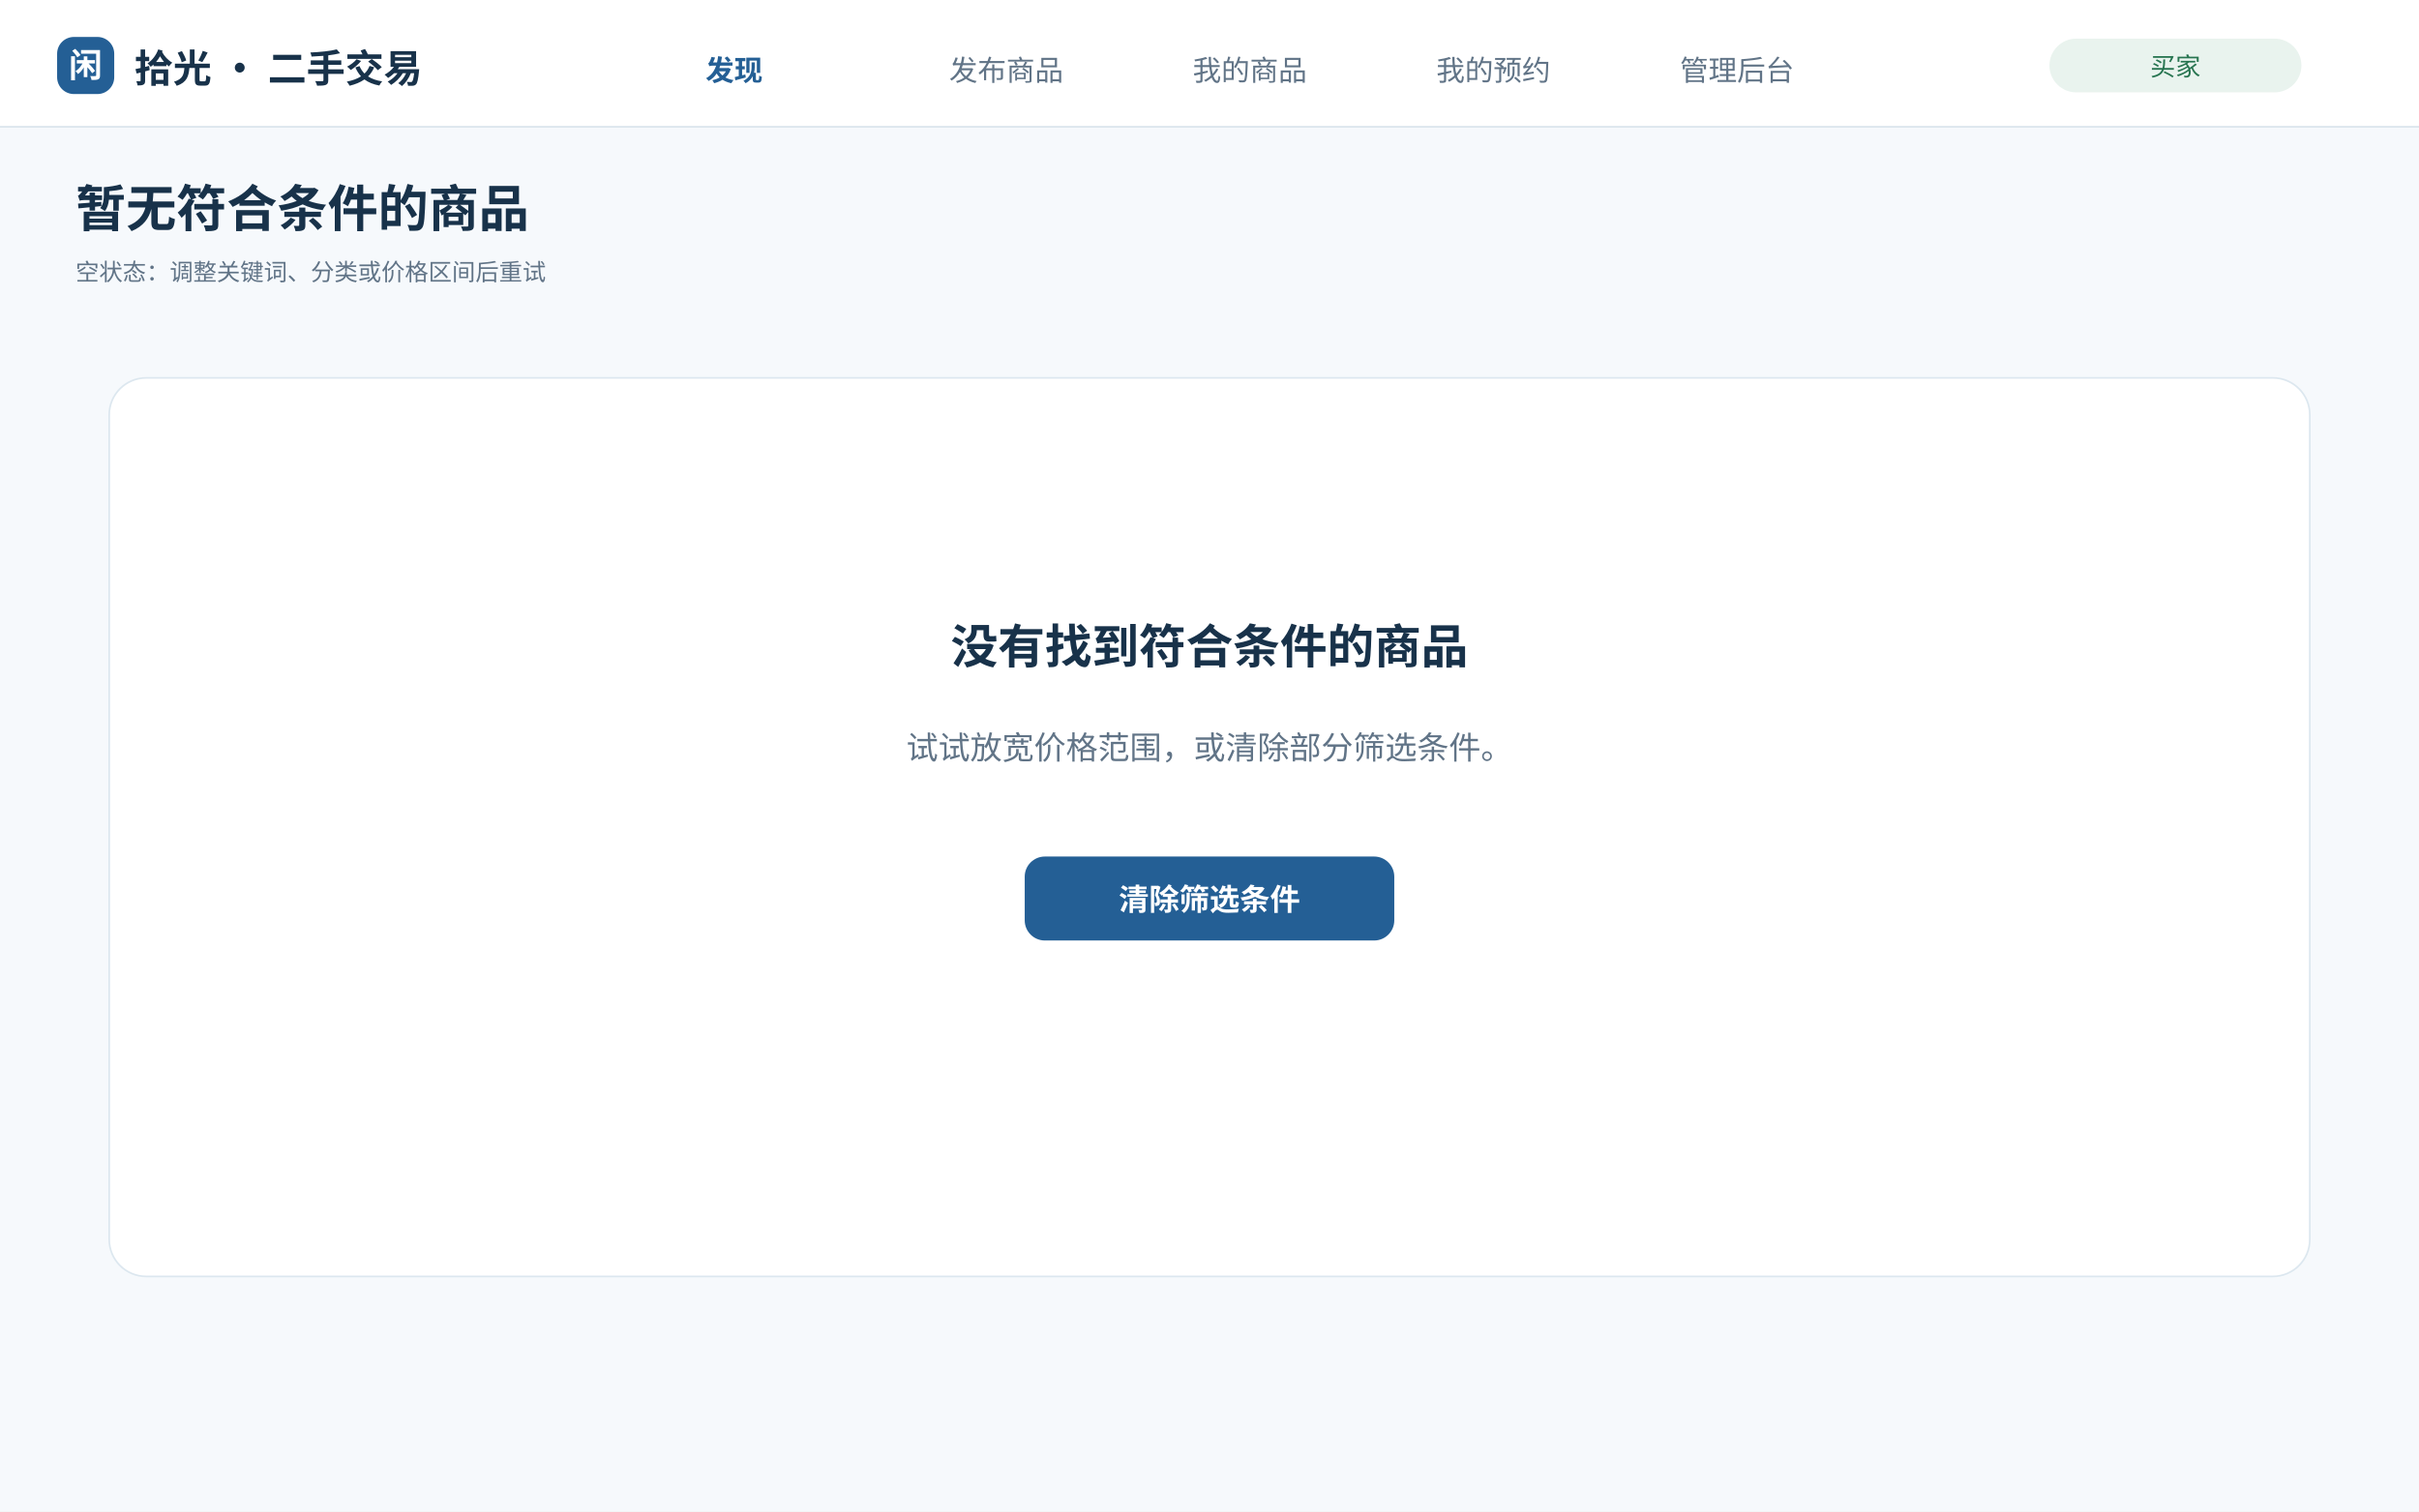
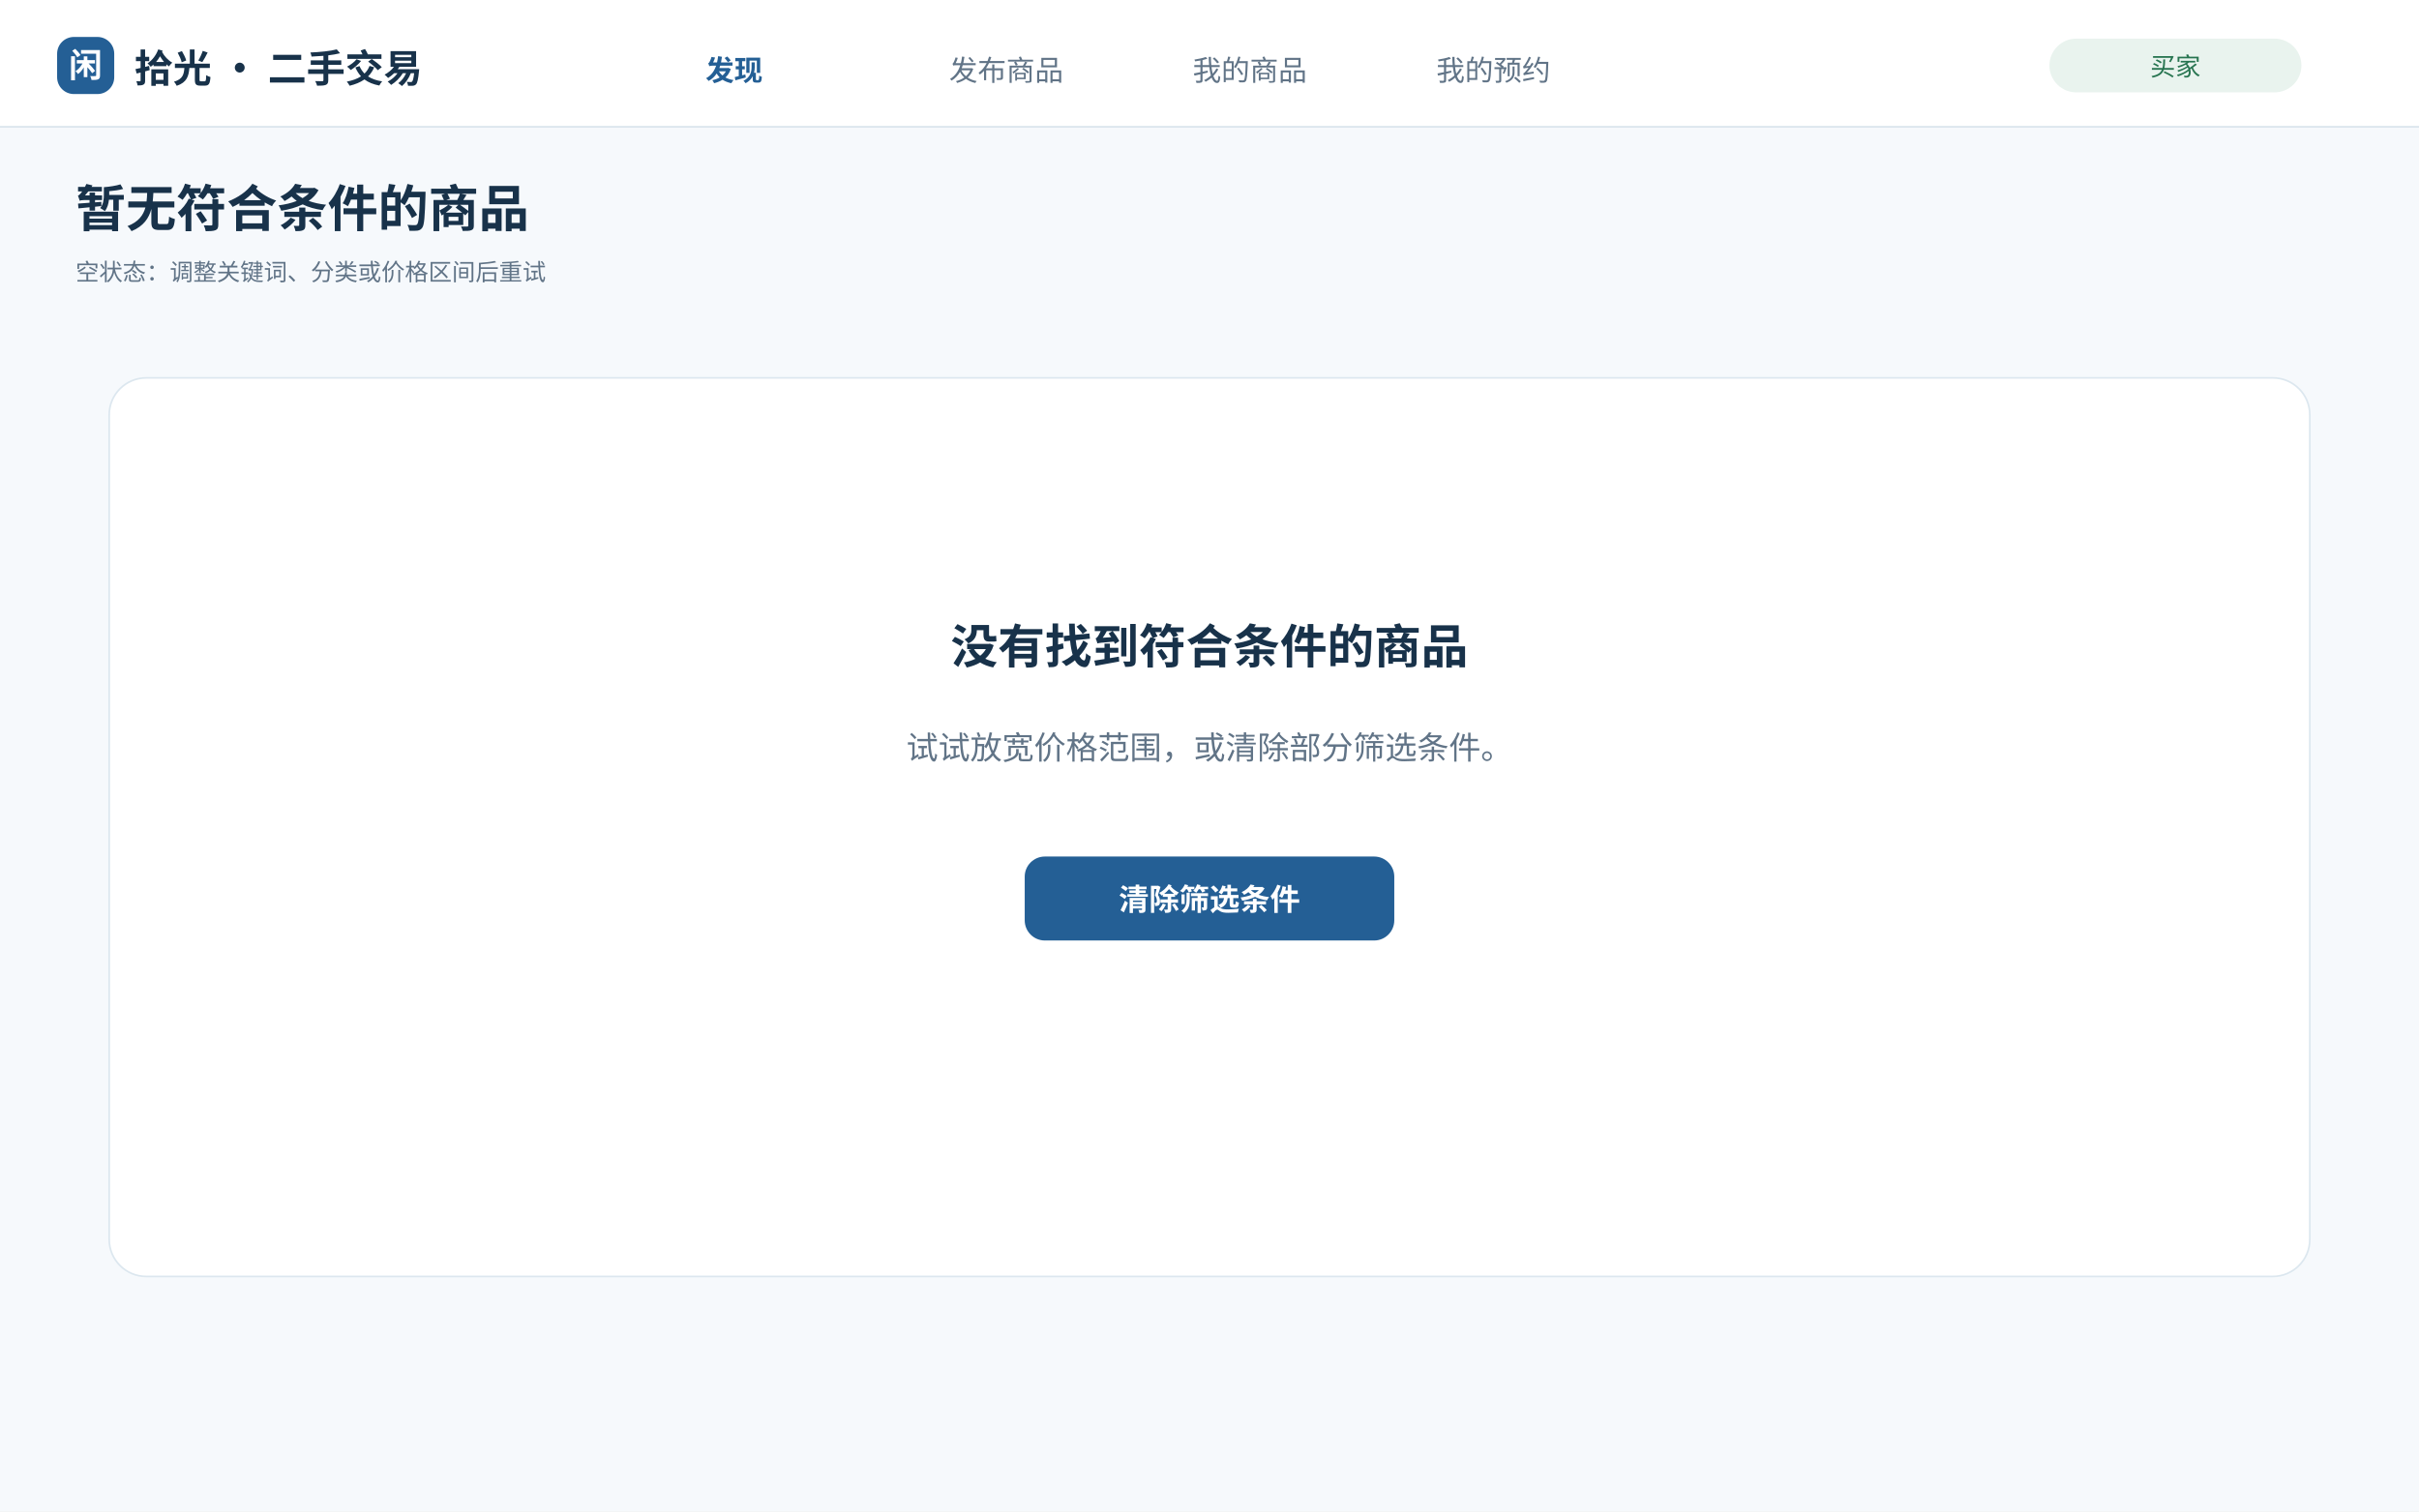
<svg xmlns="http://www.w3.org/2000/svg" width="1440" height="900" viewBox="0 0 1440 900">
  <rect x="0" y="0" width="1440" height="900" rx="0" fill="#F6F9FC" stroke="none" stroke-width="1" />
  <rect x="0" y="0" width="1440" height="76" rx="0" fill="#FFFFFF" stroke="none" stroke-width="1" />
  <rect x="0" y="75" width="1440" height="1" rx="0" fill="#D9E4EC" stroke="none" stroke-width="1" />
  <rect x="34" y="22" width="34" height="34" rx="10" fill="#245F95" stroke="none" stroke-width="1" />
  <text x="51" y="46" fill="#FFFFFF" font-family="Microsoft YaHei, Noto Sans CJK SC, sans-serif" font-size="20" font-weight="700" text-anchor="middle">闲</text>
  <text x="80" y="49" fill="#18324A" font-family="Microsoft YaHei, Noto Sans CJK SC, sans-serif" font-size="23" font-weight="700" text-anchor="start">拾光 · 二手交易</text>
  <text x="420" y="48" fill="#245F95" font-family="Microsoft YaHei, Noto Sans CJK SC, sans-serif" font-size="17" font-weight="600" text-anchor="start">发现</text>
  <text x="565" y="48" fill="#617487" font-family="Microsoft YaHei, Noto Sans CJK SC, sans-serif" font-size="17" font-weight="400" text-anchor="start">发布商品</text>
  <text x="710" y="48" fill="#617487" font-family="Microsoft YaHei, Noto Sans CJK SC, sans-serif" font-size="17" font-weight="400" text-anchor="start">我的商品</text>
  <text x="855" y="48" fill="#617487" font-family="Microsoft YaHei, Noto Sans CJK SC, sans-serif" font-size="17" font-weight="400" text-anchor="start">我的预约</text>
-   <text x="1000" y="48" fill="#617487" font-family="Microsoft YaHei, Noto Sans CJK SC, sans-serif" font-size="17" font-weight="400" text-anchor="start">管理后台</text>
  <rect x="1220" y="23" width="150" height="32" rx="16" fill="#E9F3EE" stroke="none" stroke-width="1" />
  <text x="1295.0" y="45" fill="#277450" font-family="Microsoft YaHei, Noto Sans CJK SC, sans-serif" font-size="15" font-weight="500" text-anchor="middle">买家</text>
  <text x="45" y="135" fill="#18324A" font-family="Microsoft YaHei, Noto Sans CJK SC, sans-serif" font-size="30" font-weight="700" text-anchor="start">暂无符合条件的商品</text>
  <text x="45" y="167" fill="#617487" font-family="Microsoft YaHei, Noto Sans CJK SC, sans-serif" font-size="14" font-weight="400" text-anchor="start">空状态：调整关键词、分类或价格区间后重试</text>
  <rect x="65" y="225" width="1310" height="535" rx="22" fill="#FFFFFF" stroke="#DCE7EF" stroke-width="1" />
  <text x="720" y="395" fill="#18324A" font-family="Microsoft YaHei, Noto Sans CJK SC, sans-serif" font-size="28" font-weight="700" text-anchor="middle">没有找到符合条件的商品</text>
  <text x="720" y="452" fill="#617487" font-family="Microsoft YaHei, Noto Sans CJK SC, sans-serif" font-size="19" font-weight="400" text-anchor="middle">试试放宽价格范围，或清除部分筛选条件。</text>
  <rect x="610" y="510" width="220" height="50" rx="12" fill="#245F95" stroke="none" stroke-width="1" />
  <text x="720.0" y="542" fill="#FFFFFF" font-family="Microsoft YaHei, Noto Sans CJK SC, sans-serif" font-size="18" font-weight="600" text-anchor="middle">清除筛选条件</text>
</svg>
